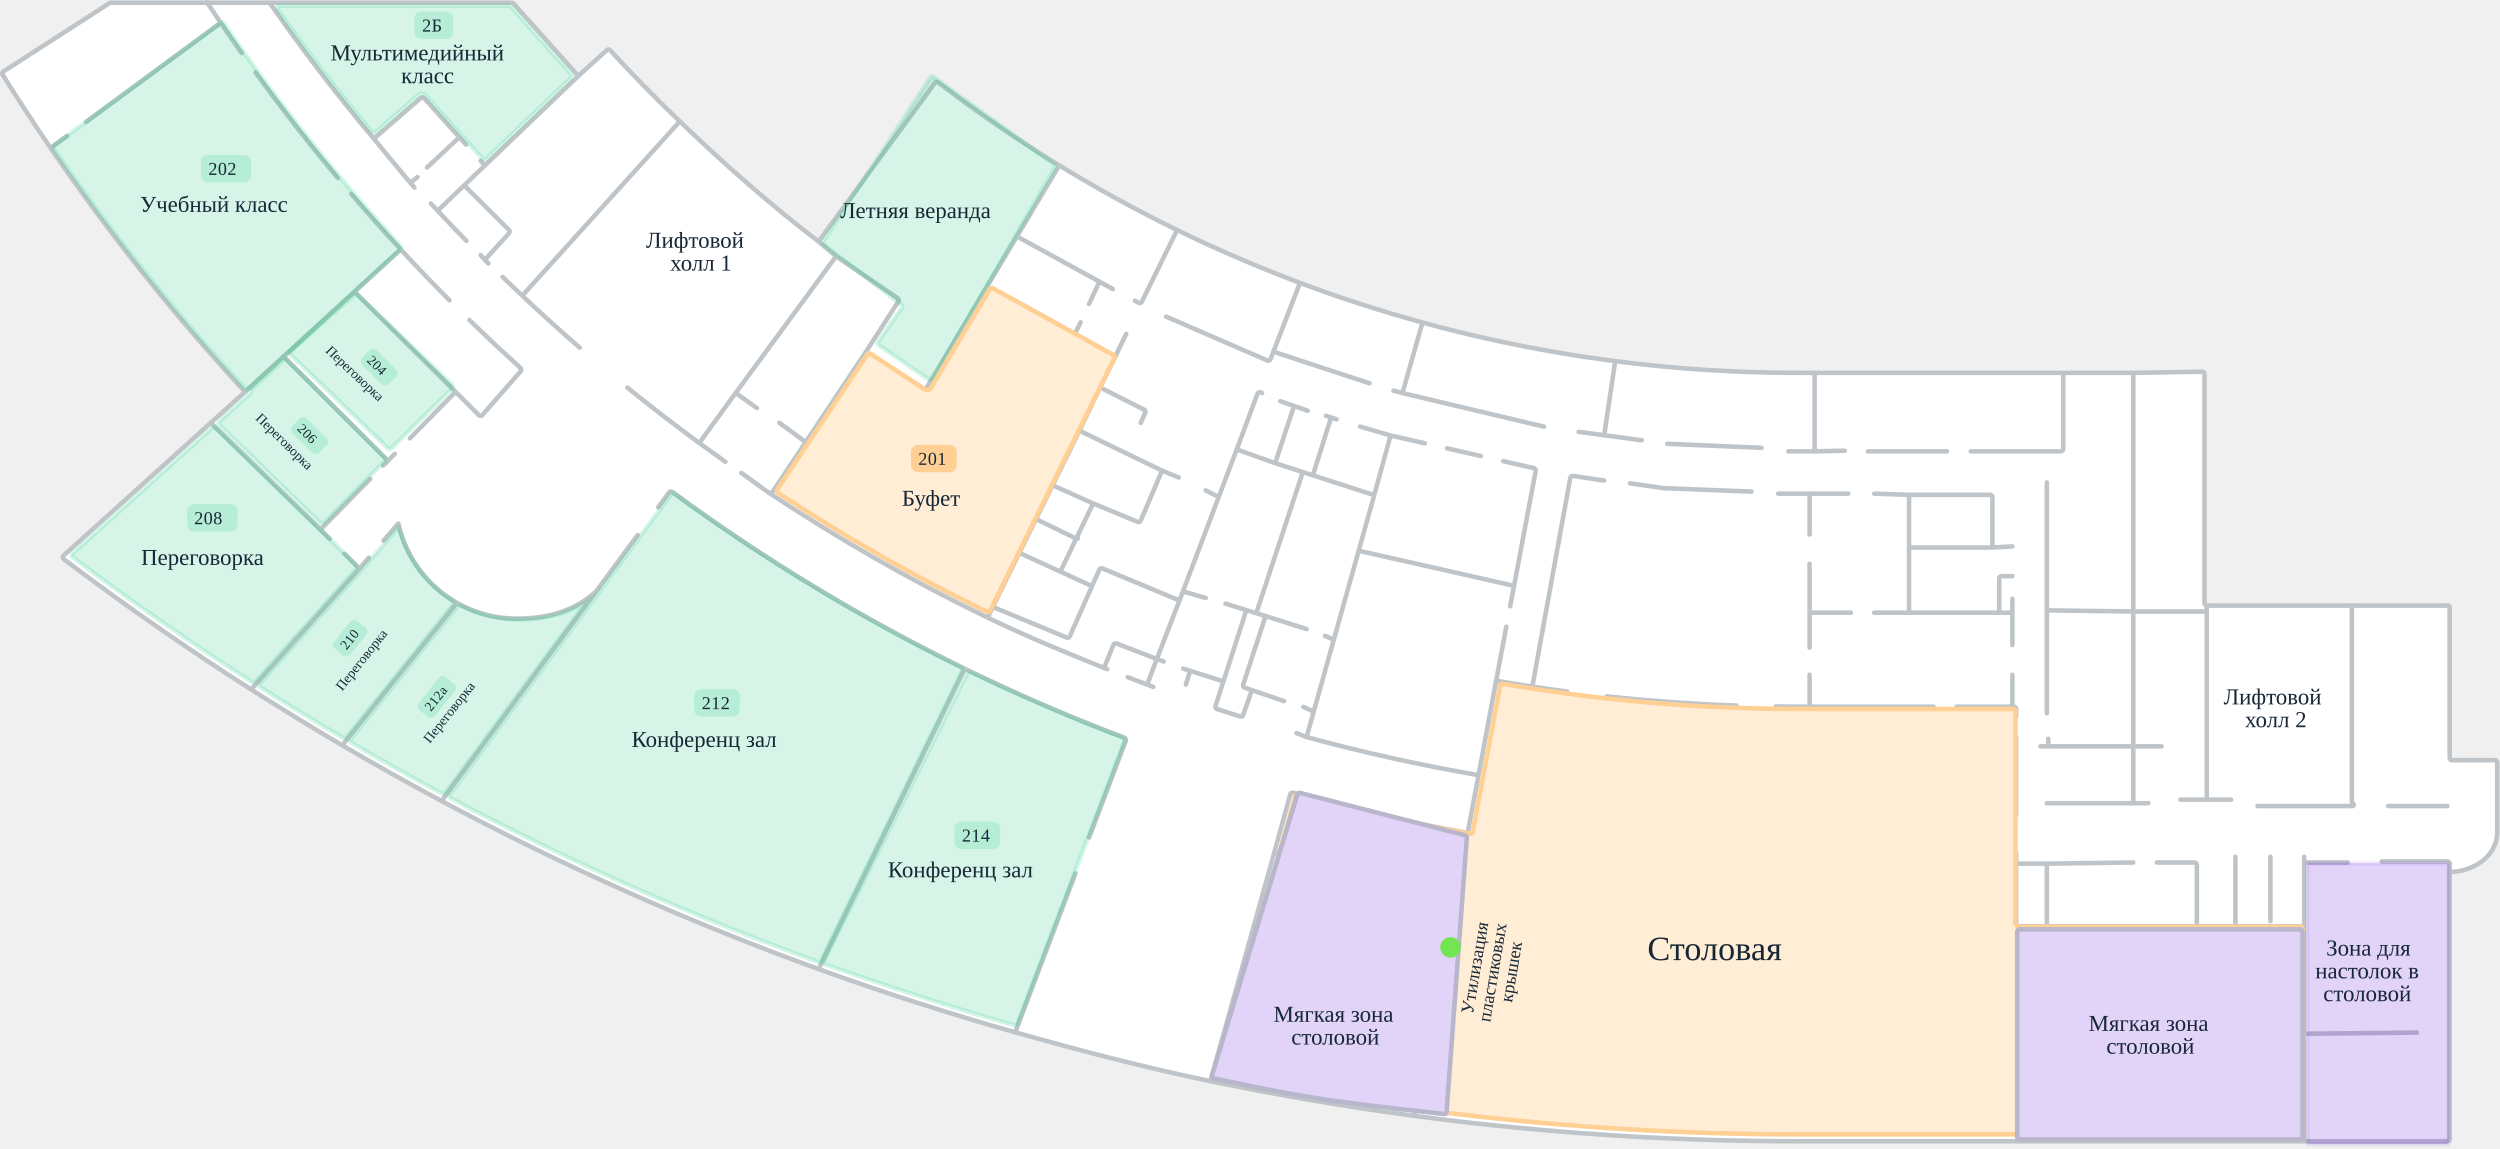
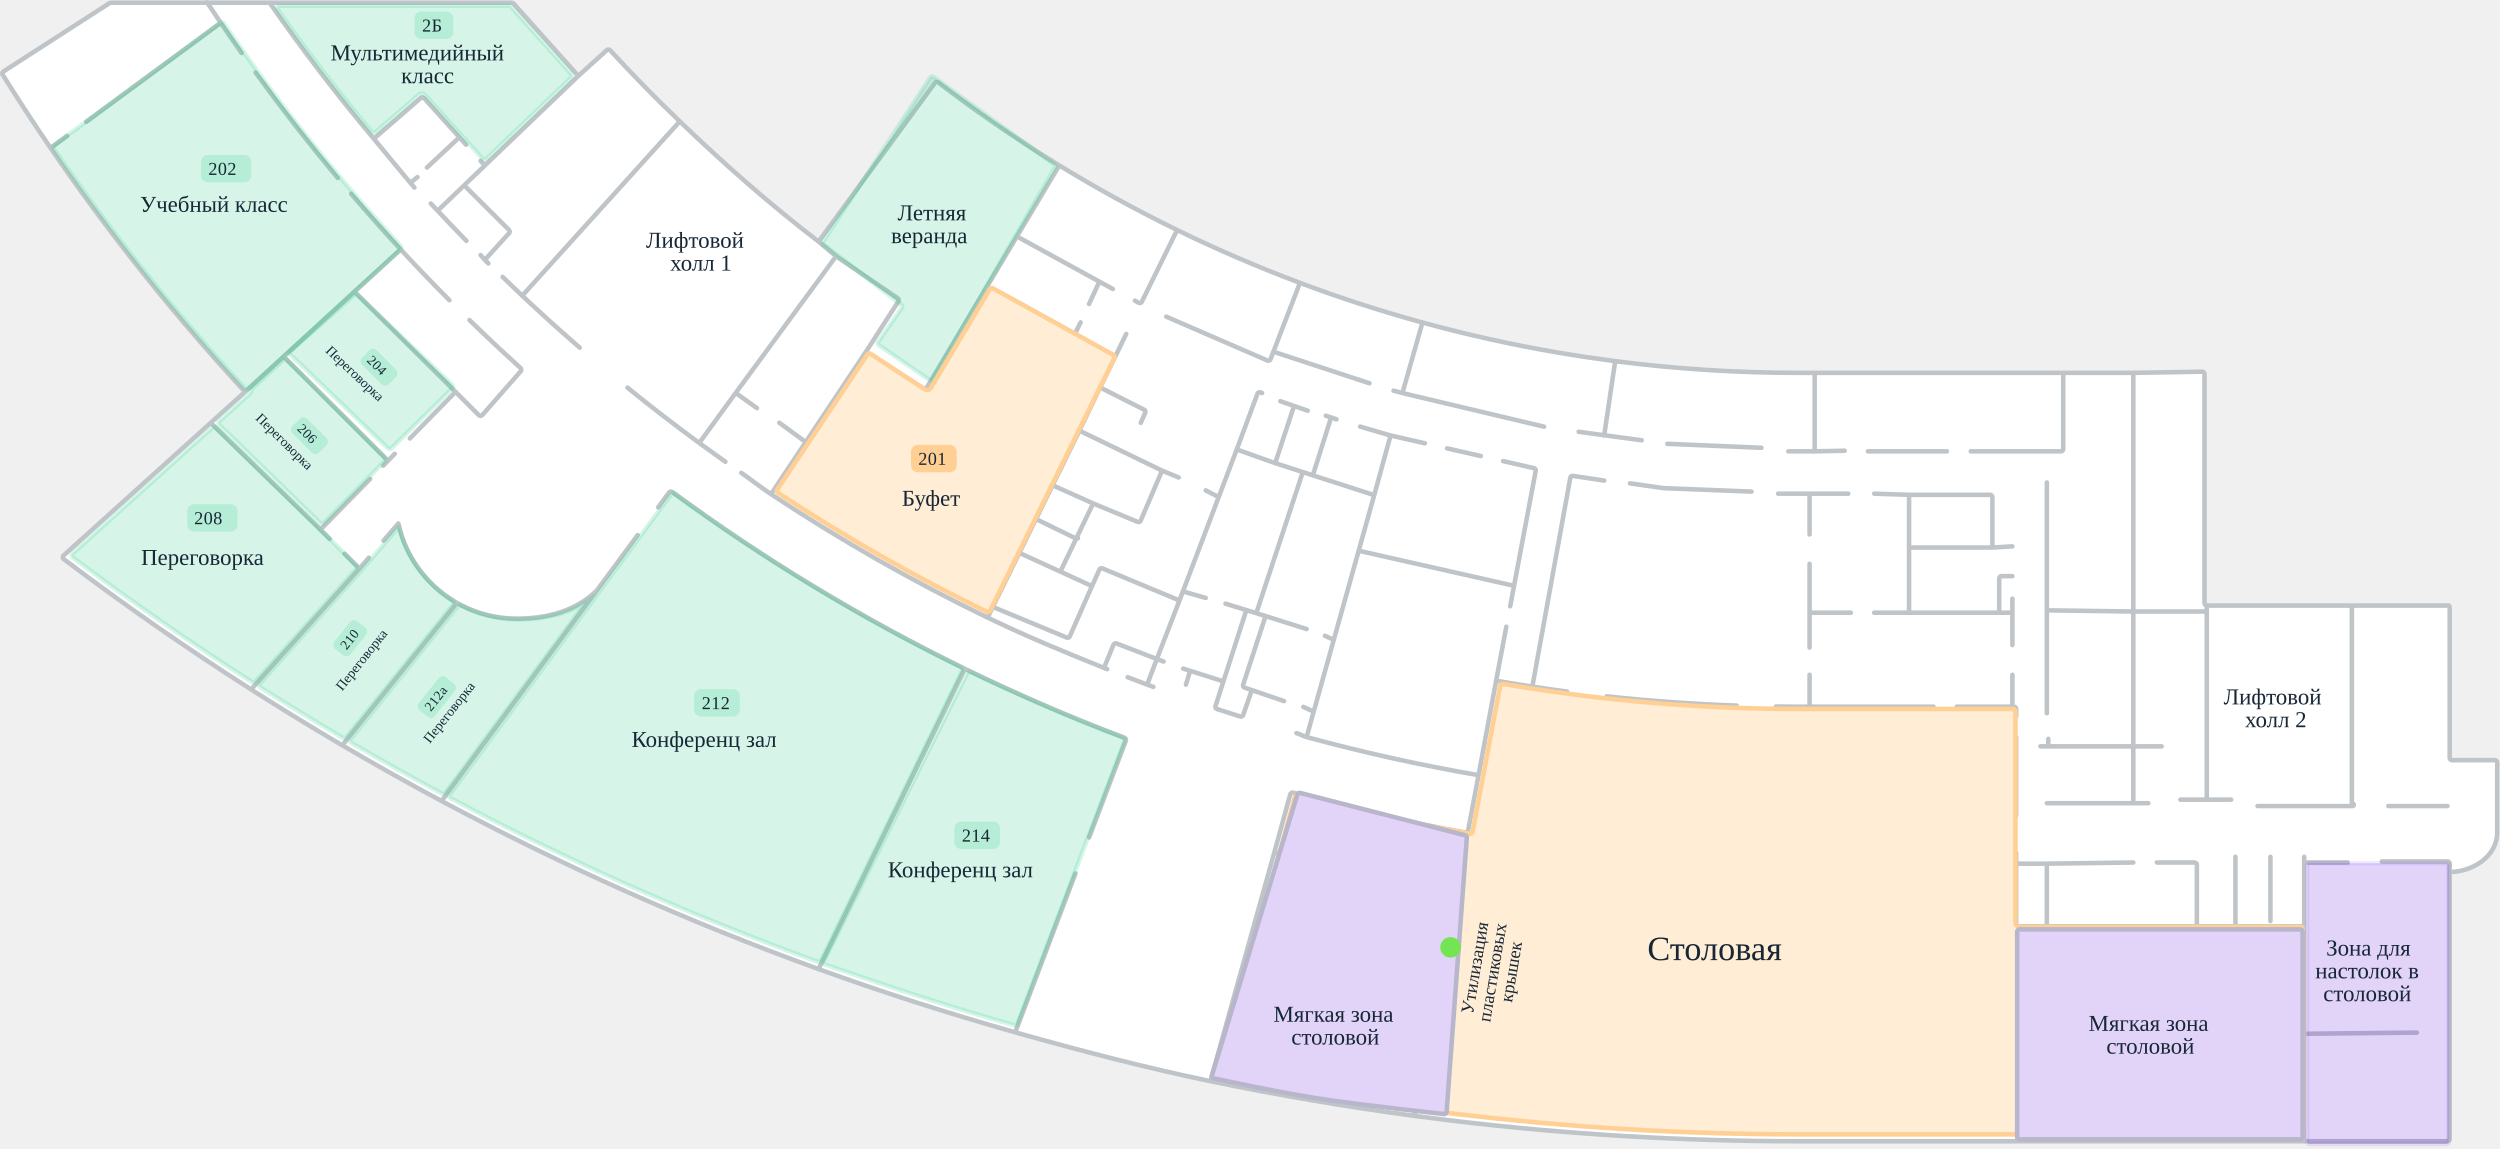
<svg xmlns="http://www.w3.org/2000/svg" width="1095" height="503" viewBox="0 0 1095 503" fill="none">
  <g id="b1f2">
    <g id="map-otl">
      <path d="M558.199 373.235C584.653 380.567 610.461 386.312 637.868 391.129L642.826 364.84C616.912 360.302 591.409 354.074 566.377 347.19C565.843 347.043 565.293 347.357 565.146 347.89L558.199 373.235Z" fill="white" />
      <path d="M261.254 258.831C252.534 267.137 240.761 270.959 226.277 270.959C217.55 270.959 209.315 268.851 202.054 265.116C201.411 264.785 200.777 264.442 200.15 264.087L149.919 326.44C164.238 334.851 178.738 342.988 193.412 350.842L261.254 258.831Z" fill="white" />
      <path d="M836.17 216.731H871.669C872.221 216.731 872.669 217.179 872.669 217.731V239.822H836.17V216.731Z" fill="white" />
      <path d="M965.562 163.803C965.562 163.251 965.115 162.803 964.562 162.803L934.376 163.311V267.838H966.562V265.234L966.11 265.004C965.774 264.834 965.562 264.489 965.562 264.113V263.726V163.803Z" fill="white" />
      <path fill-rule="evenodd" clip-rule="evenodd" d="M872.669 217.731C872.669 217.179 872.221 216.731 871.669 216.731H836.17V239.822H872.669V217.731Z" fill="white" />
      <path d="M883.083 404.711C883.083 405.263 883.531 405.711 884.083 405.711H896.518V378.281H883.083V404.711Z" fill="white" />
      <path fill-rule="evenodd" clip-rule="evenodd" d="M872.669 217.731C872.669 217.179 872.221 216.731 871.669 216.731H836.17V239.822H872.669V217.731Z" fill="white" />
      <path fill-rule="evenodd" clip-rule="evenodd" d="M872.669 217.731C872.669 217.179 872.221 216.731 871.669 216.731H836.17V239.822H872.669V217.731Z" fill="white" />
      <path fill-rule="evenodd" clip-rule="evenodd" d="M872.669 217.731C872.669 217.179 872.221 216.731 871.669 216.731H836.17V239.822H872.669V217.731Z" fill="white" />
      <path fill-rule="evenodd" clip-rule="evenodd" d="M872.669 217.731C872.669 217.179 872.221 216.731 871.669 216.731H836.17V239.822H872.669V217.731Z" fill="white" />
      <path fill-rule="evenodd" clip-rule="evenodd" d="M872.669 217.731C872.669 217.179 872.221 216.731 871.669 216.731H836.17V239.822H872.669V217.731Z" fill="white" />
      <path d="M554.314 269.836L550.257 268.553L545.904 267.214L535.86 298.434L532.367 309.291C532.199 309.814 532.484 310.375 533.007 310.547C536.414 311.663 539.831 312.758 543.257 313.83C543.772 313.991 544.322 313.714 544.499 313.205L548.305 302.268L545.115 301.179C544.597 301.002 544.318 300.442 544.488 299.922L554.314 269.836Z" fill="white" />
      <path d="M487.726 282.374C487.933 281.871 488.504 281.626 489.011 281.822L506.688 288.652L516.608 263.009L482.849 248.953C482.349 248.745 481.774 248.973 481.552 249.467L478.295 256.721L468.554 278.748C468.335 279.245 467.758 279.476 467.257 279.267L434.852 265.823L432.556 270.495C449.241 278.571 466.244 285.586 483.541 292.531L487.726 282.374Z" fill="white" />
      <path d="M434.852 265.823L467.257 279.267C467.758 279.476 468.335 279.245 468.554 278.748L478.295 256.721L464.43 250.371L446.484 242.15L434.852 265.823Z" fill="white" />
      <path d="M446.484 242.15L464.43 250.371L471.382 235.912L453.761 227.342L446.484 242.15Z" fill="white" />
      <path d="M478.793 220.499L461.038 212.534L453.761 227.342L471.382 235.912L478.793 220.499Z" fill="white" />
      <path d="M472.791 188.616L461.038 212.534L478.793 220.499L498.317 228.594C498.823 228.804 499.404 228.567 499.619 228.063L508.984 206.123L472.791 188.616Z" fill="white" />
      <path d="M27.825 243.326C27.359 243.746 27.39 244.487 27.891 244.865C54.457 264.951 81.843 284.008 109.991 301.979C123.136 310.371 136.447 318.527 149.919 326.44L200.15 264.087C200.777 264.442 201.411 264.785 202.054 265.116C209.315 268.851 217.55 270.959 226.277 270.959C240.761 270.959 252.534 267.137 261.254 258.831L193.412 350.842C246.309 379.157 301.46 403.809 358.527 424.459C386.785 434.685 415.512 443.929 444.668 452.151C472.779 460.079 501.288 467.564 530.159 473.554L558.199 373.235L565.146 347.89C565.293 347.357 565.843 347.043 566.377 347.19C591.409 354.074 616.912 360.302 642.826 364.84L647.601 339.524C622.07 335.129 596.946 329.545 572.288 322.83L575.402 311.687L584.192 280.241L595.1 241.214L601.909 216.856L575.026 208.181L570.627 206.761L550.257 268.553L554.314 269.836L544.488 299.922C544.318 300.442 544.597 301.002 545.115 301.179L548.305 302.268L544.499 313.205C544.322 313.714 543.772 313.991 543.257 313.83C539.831 312.758 536.414 311.663 533.007 310.547C532.484 310.375 532.199 309.814 532.367 309.291L535.86 298.434L545.904 267.214L550.257 268.553L570.627 206.761L558.526 202.856L541.701 196.856L533.786 217.722L518.114 259.039L516.608 263.009L506.688 288.652L489.011 281.822C488.504 281.626 487.933 281.871 487.726 282.374L483.541 292.531C466.244 285.586 449.241 278.571 432.556 270.495C399.646 254.567 367.971 236.488 337.715 216.439L352.918 193.634L379.279 154.09L393.498 131.994C393.791 131.538 393.668 130.931 393.22 130.626L366.201 112.237L358.527 105.8C337.289 89.569 316.997 71.655 297.748 53.169C287.26 43.097 277.081 32.704 267.228 22.006C266.856 21.602 266.228 21.573 265.82 21.942L253.308 33.264L224.906 1.53C224.717 1.318 224.446 1.196 224.161 1.196H118.101C132.409 21.767 147.641 41.647 163.739 60.774C167.113 64.783 175.134 74.672 179.748 80.109L181.513 82.158C181.012 81.589 180.416 80.896 179.748 80.109C175.134 74.672 167.113 64.783 163.739 60.774C147.641 41.647 132.409 21.767 118.101 1.196H90.799H48.526C48.334 1.196 48.146 1.252 47.985 1.356L1.458 31.343C0.999 31.639 0.862 32.249 1.152 32.712C7.942 43.575 14.95 54.287 22.17 64.843C47.947 102.529 76.429 138.219 107.336 171.633L92.306 185.185L27.825 243.326Z" fill="white" />
-       <path fill-rule="evenodd" clip-rule="evenodd" d="M637.868 391.129C610.461 386.312 584.653 380.567 558.199 373.235L530.159 473.554C559.562 479.654 589.34 484.731 619.454 488.745C624.499 489.417 629.553 490.06 634.616 490.672C635.154 490.737 635.692 490.802 636.23 490.866L636.673 490.919C686.174 496.825 736.555 499.864 787.646 499.864L1009.24 499.864V452.788V405.711H979.116H962.221H896.518H884.083C883.531 405.711 883.083 405.263 883.083 404.711V378.281H896.518V405.711H962.221H979.116H1009.24V452.788V499.864L1071.96 499.865C1072.51 499.865 1072.96 499.417 1072.96 498.865V381.931C1082.42 381.931 1093.78 375.59 1093.78 364.462V333.958C1093.78 333.405 1093.33 332.958 1092.78 332.958H1073.96C1073.41 332.958 1072.96 332.51 1072.96 331.958V266.234C1072.96 265.682 1072.51 265.234 1071.96 265.234H966.562V267.838H934.376V163.311H903.693H794.815H787.591C760.455 163.311 733.706 161.566 707.456 158.181C699.089 157.102 690.773 155.857 682.511 154.448C662.343 151.01 642.5 146.599 623.036 141.267C604.803 136.271 586.902 130.467 569.378 123.894C551.014 117.007 533.064 109.276 515.579 100.748C478.434 82.633 443.388 60.925 410.929 36.078C410.484 35.738 409.845 35.829 409.513 36.281L358.527 105.8L366.201 112.237L393.22 130.626C393.668 130.931 393.791 131.538 393.498 131.994L379.279 154.09L352.918 193.634L337.715 216.439C367.971 236.488 399.646 254.567 432.556 270.495L434.852 265.823L446.484 242.15L453.761 227.342L461.038 212.534L472.791 188.616L508.984 206.123L499.619 228.063C499.404 228.567 498.823 228.804 498.317 228.594L478.793 220.499L471.382 235.912L464.43 250.371L478.295 256.721L481.552 249.467C481.774 248.973 482.349 248.745 482.849 248.953L516.608 263.009L518.114 259.039L533.786 217.722L541.701 196.856L558.526 202.856L570.627 206.761L575.026 208.181L601.909 216.856L595.1 241.214L584.192 280.241L575.402 311.687L572.288 322.83C596.946 329.545 622.07 335.129 647.601 339.524L642.826 364.84L637.868 391.129ZM872.669 217.731C872.669 217.179 872.221 216.731 871.669 216.731H836.17V239.822H872.669V217.731Z" fill="white" />
+       <path fill-rule="evenodd" clip-rule="evenodd" d="M637.868 391.129C610.461 386.312 584.653 380.567 558.199 373.235L530.159 473.554C559.562 479.654 589.34 484.731 619.454 488.745C624.499 489.417 629.553 490.06 634.616 490.672C635.154 490.737 635.692 490.802 636.23 490.866L636.673 490.919C686.174 496.825 736.555 499.864 787.646 499.864L1009.24 499.864V452.788V405.711H979.116H962.221H896.518H884.083C883.531 405.711 883.083 405.263 883.083 404.711V378.281H896.518V405.711H962.221H979.116H1009.24V452.788V499.864L1071.96 499.865C1072.51 499.865 1072.96 499.417 1072.96 498.865V381.931C1082.41 381.931 1093.78 375.59 1093.78 364.462V333.958C1093.78 333.405 1093.33 332.958 1092.78 332.958H1073.96C1073.41 332.958 1072.96 332.51 1072.96 331.958V266.234C1072.96 265.682 1072.51 265.234 1071.96 265.234H966.562V267.838H934.376V163.311H903.693H794.815H787.591C760.455 163.311 733.706 161.566 707.456 158.181C699.089 157.102 690.773 155.857 682.511 154.448C662.343 151.01 642.5 146.599 623.036 141.267C604.803 136.271 586.902 130.467 569.378 123.894C551.014 117.007 533.064 109.276 515.579 100.748C478.434 82.633 443.388 60.925 410.929 36.078C410.484 35.738 409.845 35.829 409.513 36.281L358.527 105.8L366.201 112.237L393.22 130.626C393.668 130.931 393.791 131.538 393.498 131.994L379.279 154.09L352.918 193.634L337.715 216.439C367.971 236.488 399.646 254.567 432.556 270.495L434.852 265.823L446.484 242.15L453.761 227.342L461.038 212.534L472.791 188.616L508.984 206.123L499.619 228.063C499.404 228.567 498.823 228.804 498.317 228.594L478.793 220.499L471.382 235.912L464.43 250.371L478.295 256.721L481.552 249.467C481.774 248.973 482.349 248.745 482.849 248.953L516.608 263.009L518.114 259.039L533.786 217.722L541.701 196.856L558.526 202.856L570.627 206.761L575.026 208.181L601.909 216.856L595.1 241.214L584.192 280.241L575.402 311.687L572.288 322.83C596.946 329.545 622.07 335.129 647.601 339.524L642.826 364.84L637.868 391.129ZM872.669 217.731C872.669 217.179 872.221 216.731 871.669 216.731H836.17V239.822H872.669V217.731Z" fill="white" />
      <path d="M637.868 391.129C610.461 386.312 584.653 380.567 558.199 373.235M637.868 391.129L642.826 364.84M637.868 391.129C633.166 416.051 629.816 433.308 626.05 453.273M558.199 373.235L565.146 347.89C565.293 347.357 565.843 347.043 566.377 347.19C591.409 354.074 616.912 360.302 642.826 364.84M558.199 373.235L530.159 473.554M191.69 92.302L188.686 89.12M191.69 92.302C195.841 96.747 200.041 101.146 204.289 105.498M191.69 92.302L203.305 81.173M163.739 60.774L184.343 42.89C184.754 42.533 185.376 42.571 185.741 42.976L201.207 60.135M163.739 60.774C147.641 41.647 132.409 21.767 118.101 1.196M163.739 60.774C167.113 64.783 175.134 74.672 179.748 80.109M212.354 72.503L253.308 33.264M212.354 72.503L210.52 70.468M212.354 72.503L203.305 81.173M196.857 131.501C189.593 124.21 182.464 116.786 175.473 109.232M175.473 109.232L155.235 127.766M175.473 109.232C168.103 101.27 160.887 93.163 153.829 84.917M96.682 10.002C94.703 7.08 92.742 4.145 90.799 1.196M96.682 10.002C99.686 14.437 102.731 18.842 105.818 23.216M96.682 10.002L37.783 53.352M155.235 127.766L199.533 171.633M155.235 127.766L124.225 156.166M199.533 171.633L179.516 192.045M199.533 171.633L209.766 181.865C210.174 182.274 210.843 182.252 211.224 181.818L228.082 162.6C228.443 162.189 228.407 161.565 228.002 161.198C224.744 158.248 221.51 155.272 218.3 152.271C214.035 148.285 209.812 144.254 205.631 140.179M27.825 243.326C27.359 243.746 27.39 244.487 27.891 244.865M27.825 243.326L92.306 185.185M27.825 243.326C27.359 243.746 27.39 244.487 27.891 244.865M27.891 244.865C54.457 264.951 81.843 284.008 109.991 301.979M261.254 258.831C252.534 267.137 240.761 270.959 226.277 270.959C217.55 270.959 209.315 268.851 202.054 265.116M261.254 258.831L193.412 350.842M261.254 258.831L279.288 234.373L193.412 350.842M174.467 229.287C177.721 244.201 187.251 256.769 200.15 264.087M174.467 229.287C177.879 244.925 188.192 257.985 202.054 265.116M174.467 229.287L168 236.788M157.425 249.051L109.991 301.979M157.425 249.051L150.923 242.55M157.425 249.051L161.532 244.288M109.991 301.979C123.136 310.371 136.447 318.527 149.919 326.44M200.15 264.087L149.919 326.44M200.15 264.087C200.777 264.442 201.411 264.785 202.054 265.116M149.919 326.44C164.238 334.851 178.738 342.988 193.412 350.842M193.412 350.842C246.309 379.157 301.46 403.809 358.527 424.459M422.56 292.912C377.43 270.902 334.581 244.938 294.465 215.472C294.02 215.145 293.395 215.239 293.067 215.684L288.274 222.184M422.56 292.912L358.527 424.459M422.56 292.912C445.323 304.013 468.667 314.109 492.533 323.141C493.051 323.337 493.312 323.915 493.116 324.432L477.05 366.784M358.527 424.459C386.785 434.685 415.512 443.929 444.668 452.151M444.668 452.151C472.779 460.079 501.288 467.564 530.159 473.554M444.668 452.151L471.056 382.586M530.159 473.554C559.562 479.654 589.34 484.731 619.454 488.745M787.591 163.311C787.391 163.311 787.79 163.311 787.591 163.311ZM787.591 163.311H794.815M787.591 163.311C760.455 163.311 733.706 161.566 707.456 158.181M794.815 163.311V197.679M794.815 163.311H903.693M964.562 162.803C965.115 162.803 965.562 163.251 965.562 163.803M964.562 162.803L934.376 163.311M964.562 162.803C965.115 162.803 965.562 163.251 965.562 163.803M965.562 163.803V263.726M965.562 263.726V264.113C965.562 264.489 965.774 264.834 966.11 265.004L966.562 265.234M965.562 263.726C965.562 264.279 966.01 265.234 966.562 265.234M966.562 265.234H1071.96M966.562 265.234V267.838M1071.96 265.234C1072.51 265.234 1072.96 265.682 1072.96 266.234M1071.96 265.234C1072.42 265.002 1072.96 265.334 1072.96 265.848V266.234M1072.96 266.234V331.958C1072.96 332.51 1073.41 332.958 1073.96 332.958H1092.78C1093.33 332.958 1093.78 333.405 1093.78 333.958V364.462C1093.78 375.59 1082.41 381.931 1072.96 381.931M1072.96 381.931L1072.97 378.29C1072.97 377.736 1072.53 377.287 1071.97 377.287H1043.25M1072.96 381.931V498.865M1072.96 498.865C1072.96 499.417 1072.51 499.865 1071.96 499.865M1072.96 498.865C1072.96 499.166 1072.79 499.443 1072.52 499.58L1071.96 499.865M1071.96 499.865L1009.24 499.864M671.161 300.742C665.859 299.935 660.574 299.073 655.308 298.157M671.161 300.742L687.797 209.249C687.894 208.718 688.395 208.359 688.929 208.439L702.625 210.485M671.161 300.742C676.221 301.513 681.298 302.235 686.391 302.906M655.213 298.141C655.245 298.146 655.277 298.152 655.308 298.157M1009.24 499.864L787.646 499.864M1009.24 499.864V452.788M1009.24 405.711V377.773M1009.24 405.711H979.116M1009.24 405.711V452.788M636.673 490.919C686.174 496.825 736.555 499.864 787.646 499.864M636.673 490.919L636.23 490.866M636.673 490.919C636.525 490.902 636.378 490.884 636.23 490.866M787.646 499.864C787.221 499.864 788.072 499.864 787.646 499.864ZM636.23 490.866C635.692 490.802 635.154 490.737 634.616 490.672C629.553 490.06 624.499 489.417 619.454 488.745M619.454 488.745C620.377 483.852 621.248 478.727 622.081 474.315M642.826 364.84L647.601 339.524M647.601 339.524C622.07 335.129 596.946 329.545 572.288 322.83M647.601 339.524L655.308 298.157M623.036 141.267C642.5 146.599 662.343 151.01 682.511 154.448C690.773 155.857 699.089 157.102 707.456 158.181M623.036 141.267C604.803 136.271 586.902 130.467 569.378 123.894M623.036 141.267L614.261 172.155M572.288 322.83L575.402 311.687M572.288 322.83C570.811 322.428 569.335 321.514 567.862 321.104M569.378 123.894C551.014 117.007 533.064 109.276 515.579 100.748M569.378 123.894L557.752 154.035M502.441 299.847L506.688 288.652M502.441 299.847C503.351 300.186 504.262 300.524 505.173 300.86M502.441 299.847C499.591 298.785 496.748 297.707 493.913 296.614M515.579 100.748C478.434 82.633 443.388 60.925 410.929 36.078C410.484 35.738 409.845 35.829 409.513 36.281L358.527 105.8M515.579 100.748L500.111 132.187C499.858 132.701 499.226 132.898 498.726 132.619L497.098 131.711M488.519 156.102L484.786 154.035M488.519 156.102L493.28 146.275M488.519 156.102L481.84 169.695M432.556 270.495C399.646 254.567 367.971 236.488 337.715 216.439M432.556 270.495C449.241 278.571 466.244 285.586 483.541 292.531M432.556 270.495L434.852 265.823M463.61 73.047L445.411 103.56M379.279 154.09L404.479 170.176C404.955 170.479 405.587 170.329 405.876 169.845L432.553 125.118L445.411 103.56M379.279 154.09L393.498 131.994C393.791 131.538 393.668 130.931 393.22 130.626L366.201 112.237M379.279 154.09L352.918 193.634M306.274 194.019C295.595 186.197 285.114 178.121 274.839 169.799M306.274 194.019C310.068 196.797 313.886 199.543 317.728 202.257M306.274 194.019L322.243 172.091M337.715 216.439C333.348 213.546 329.011 210.104 324.705 207.129M337.715 216.439L352.918 193.634M297.748 53.169L228.732 129.51M297.748 53.169C316.997 71.655 337.289 89.569 358.527 105.8M297.748 53.169C287.26 43.097 277.081 32.704 267.228 22.006C266.856 21.602 266.228 21.573 265.82 21.942L253.308 33.264M228.732 129.51C236.968 137.269 245.366 144.858 253.92 152.271M228.732 129.51C225.845 126.79 222.978 124.05 220.131 121.288M90.799 1.196C90.755 1.131 90.712 1.066 90.669 1M90.799 1.196H48.526C48.334 1.196 48.146 1.252 47.985 1.356L1.458 31.343C0.999 31.639 0.862 32.249 1.152 32.712C7.942 43.575 14.95 54.287 22.17 64.843M90.799 1.196H118.101M358.527 105.8L366.201 112.237M253.308 33.264L224.906 1.53M224.906 1.53C224.717 1.318 224.446 1.196 224.161 1.196M224.906 1.53C224.717 1.318 224.446 1.196 224.161 1.196M224.161 1.196H118.101M22.17 64.843C47.947 102.529 76.429 138.219 107.336 171.633M22.17 64.843L29.346 59.561M107.336 171.633L92.306 185.185M107.336 171.633L124.225 156.166M92.306 185.185L140.353 231.981M366.201 112.237L322.243 172.091M124.225 156.166L169.943 201.807M140.353 231.981L162.106 209.799M140.353 231.981L144.42 236.048M169.943 201.807L172.903 198.788M169.943 201.807L167.852 203.939M655.308 298.157L659.771 274.5M595.1 241.214L663.15 256.586M595.1 241.214L601.909 216.856M595.1 241.214L584.192 280.241M663.15 256.586L672.652 206.21C672.752 205.681 672.416 205.169 671.892 205.049L658.383 201.971M663.15 256.586L661.46 265.543M609.068 190.733L624.079 194.153M609.068 190.733L601.909 216.856M609.068 190.733L595.707 186.84M614.261 172.155L614.845 172.294L676.298 186.878M614.261 172.155L610.377 171.104M702.625 190.733L707.456 158.181M691.457 189.123L719.072 192.842M730.295 194.39L771.51 196.131M794.815 197.679H783.313M794.815 197.679L807.974 197.425M818.165 197.679H852.734M863.201 197.679H902.693C903.245 197.679 903.693 197.231 903.693 196.679V163.311M903.693 163.311H934.376M966.562 350.241H955.025H968.166M966.562 350.241H968.166M966.562 350.241V267.838M977.239 350.241H968.166M940.946 351.805H934.376M896.518 351.805H934.376M934.376 351.805V326.904M934.376 163.311V267.838M896.518 211.326V267.33M896.518 312.383V267.33M896.518 267.33L934.376 267.838M934.376 267.838H966.562M934.376 267.838V326.904M1030.11 265.726V351.359C1030.11 351.622 1030.29 351.852 1030.54 351.92C1031.2 352.096 1031.07 353.062 1030.39 353.062H1030.11H988.815M1009.24 375.27V377.773M1009.24 377.773H1028.24M994.447 403.429V375.27M979.116 405.711V375.27M979.116 405.711H962.221M962.221 405.711V378.773C962.221 378.221 961.773 377.773 961.221 377.773H944.7M962.221 405.711H896.518M896.518 378.281V405.711M896.518 378.281H883.083M896.518 378.281L934.376 377.773M896.518 405.711H884.083C883.531 405.711 883.083 405.263 883.083 404.711V378.281M883.083 378.281V373.549M1009.24 452.788L1058.59 452.28M1046.07 353.062H1071.96M792.595 309.524H787.589C784.324 309.524 781.065 309.504 777.81 309.463M792.595 309.524V295.552M792.595 309.524H846.88M792.595 283.634V268.364M792.595 246.949V268.364M792.595 268.364H810.659M792.595 234.1V216.223M792.595 216.223H809.541M792.595 216.223H778.815M820.9 216.223L836.17 216.731M836.17 216.731H871.669C872.221 216.731 872.669 217.179 872.669 217.731V239.822M836.17 216.731V239.822M875.649 268.364H820.9H835.17C835.723 268.364 836.17 267.916 836.17 267.364V239.822M875.649 268.364V253.349C875.649 252.797 876.096 252.349 876.649 252.349H881.421M875.649 268.364H881.421M881.421 268.364V282.517V262.219V268.364ZM881.421 295.552V309.524M881.421 309.524H882.083C882.635 309.524 883.083 309.972 883.083 310.524V313.748M881.421 309.524H857.047M836.17 239.822H872.669M881.421 239.314L872.669 239.822M713.922 211.695L728.743 213.812L767.157 215.324M633.815 196.372L648.589 199.739M111.954 31.795C123.42 47.616 135.428 63.018 147.951 77.974M204.107 63.353L201.207 60.135M201.207 60.135L187.02 73.384M179.748 80.109C180.416 80.896 181.012 81.589 181.513 82.158L179.748 80.109ZM179.748 80.109L182.844 77.559M203.305 81.173L222.963 100.735C223.342 101.112 223.357 101.721 222.997 102.116L212.354 113.816M212.354 113.816L210.52 111.73M212.354 113.816L213.925 115.387M476.483 149.438L470.769 146.275M487.432 126.593L481.529 123.358M445.411 103.56L481.529 123.358M481.529 123.358L477.007 133.132M473.311 141.188L470.769 146.275M470.769 146.275L442.615 130.689M510.819 138.692L555.161 157.914C555.685 158.141 556.292 157.885 556.494 157.351L557.752 154.035M481.84 169.695L501.165 179.462C501.641 179.702 501.844 180.273 501.628 180.76L499.646 185.217M481.84 169.695L472.791 188.616M472.791 188.616L461.038 212.534M472.791 188.616L508.984 206.123M516.255 209.132L508.984 206.123M528.103 214.785L533.786 217.722M533.786 217.722L541.701 196.856M533.786 217.722L518.114 259.039M552.779 172.155L552.095 171.872C551.572 171.655 550.973 171.916 550.775 172.447L541.701 196.856M557.752 154.035L599.824 167.873M560.787 175.724L566.784 177.807M572.781 179.891L566.784 177.807M566.784 177.807L558.526 202.856M558.526 202.856L541.701 196.856M558.526 202.856L570.627 206.761M601.909 216.856L575.026 208.181M575.026 208.181L583.026 182.848M575.026 208.181L570.627 206.761M583.026 182.848L580.713 182.084M583.026 182.848L585.403 183.669M352.918 193.634L341.351 185.177M331.544 178.757L322.243 172.091M570.627 206.761L550.257 268.553M550.257 268.553L554.314 269.836M550.257 268.553L545.904 267.214M536.771 264.404L545.904 267.214M572.288 275.519L554.314 269.836M580.341 278.482L584.192 280.241M584.192 280.241L575.402 311.687M575.402 311.687L570.856 309.603M562.409 307.084L548.305 302.268M554.314 269.836L544.488 299.922C544.318 300.442 544.597 301.002 545.115 301.179L548.305 302.268M545.904 267.214L535.86 298.434M548.305 302.268L544.499 313.205C544.322 313.714 543.772 313.991 543.257 313.83C539.831 312.758 536.414 311.663 533.007 310.547C532.484 310.375 532.199 309.814 532.367 309.291L535.86 298.434M535.86 298.434L521.282 293.818M518.247 292.857L521.282 293.818M521.282 293.818L519.433 299.847M518.114 259.039L528.103 261.885M518.114 259.039L516.608 263.009M506.688 288.652L509.652 289.745M506.688 288.652L489.011 281.822C488.504 281.626 487.933 281.871 487.726 282.374L483.541 292.531M506.688 288.652L516.608 263.009M484.944 293.094C484.476 292.907 484.009 292.719 483.541 292.531M434.852 265.823L467.257 279.267C467.758 279.476 468.335 279.245 468.554 278.748L478.295 256.721M434.852 265.823L446.484 242.15M478.295 256.721L464.43 250.371M478.295 256.721L481.552 249.467C481.774 248.973 482.349 248.745 482.849 248.953L516.608 263.009M446.484 242.15L464.43 250.371M446.484 242.15L453.761 227.342M464.43 250.371L471.382 235.912M478.793 220.499L461.038 212.534M478.793 220.499L498.317 228.594C498.823 228.804 499.404 228.567 499.619 228.063L508.984 206.123M478.793 220.499L471.382 235.912M461.038 212.534L453.761 227.342M453.761 227.342L471.382 235.912M472.147 235.776L471.382 235.912M703.75 304.994C722.527 307.035 741.507 308.399 760.666 309.06M934.376 326.904H946.789M934.376 326.904H897.153M893.715 326.904H897.153M897.153 326.904V323.615M883.083 323.017V357.104" stroke="#BFC4C8" stroke-width="2" stroke-linecap="round" stroke-linejoin="round" />
    </g>
-     <g id="location">
-       <g id="b1f2-stolovaya">
-         <path id="area" d="M672.131 301.761C667.484 301.053 662.85 300.303 658.23 299.512C657.692 299.42 657.179 299.776 657.078 300.313L644.994 364.385C644.892 364.923 644.411 365.286 643.871 365.189C636.748 363.904 590.917 355.51 568.455 348.228C567.91 348.051 567.345 348.369 567.192 348.921L533.821 470.059C533.67 470.609 533.988 471.169 534.544 471.294C563.362 477.745 621.859 486.027 621.859 486.027L636.053 487.699L637.661 487.893L638.103 487.945C687.422 493.826 737.619 496.852 788.524 496.852H1007.66C1008.21 496.852 1008.66 496.404 1008.66 495.852V406.948C1008.66 406.396 1008.21 405.948 1007.66 405.948H884.758C883.656 405.948 882.762 405.055 882.762 403.954V311.531C882.762 310.978 882.314 310.531 881.762 310.531H788.465C748.916 310.531 710.067 307.535 672.131 301.761Z" fill="#FFEDD6" stroke="#FFCF94" stroke-width="2" stroke-linejoin="round" />
-         <text id="title" fill="#172736" xml:space="preserve" style="white-space: pre" font-family="CoFo Weather 20240219 VF" font-size="15" font-weight="500" letter-spacing="0em">
-           <tspan x="721.561" y="420.543">Столовая</tspan>
-         </text>
-       </g>
-       <path id="area_2" d="M408.567 166.129C408.275 166.635 407.615 166.784 407.134 166.454L384.855 151.137C384.398 150.823 384.284 150.196 384.601 149.741L394.982 134.847C395.287 134.41 395.195 133.811 394.774 133.485L360.755 107.132C360.343 106.813 360.245 106.231 360.53 105.795L407.452 33.946C407.764 33.468 408.413 33.348 408.876 33.683L461.796 72.038C462.211 72.339 462.332 72.904 462.076 73.347L408.567 166.129Z" fill="#33D18F" fill-opacity="0.2" stroke="#33D18F" stroke-opacity="0.2" stroke-width="2" stroke-miterlimit="16" stroke-linejoin="round" />
-       <g id="b1f2-nastolka">
-         <path id="area_3" d="M1072.53 500.067C1072.53 500.619 1072.08 501.067 1071.53 501.067H1011.53C1010.97 501.067 1010.53 500.619 1010.53 500.067V379.067C1010.53 378.515 1010.97 378.067 1011.53 378.067H1071.53C1072.08 378.067 1072.53 378.515 1072.53 379.067V500.067Z" fill="#7027E2" fill-opacity="0.2" stroke="#7027E2" stroke-opacity="0.094" stroke-width="2" stroke-miterlimit="16" stroke-linejoin="round" />
-         <text id="title_2" fill="#172736" xml:space="preserve" style="white-space: pre" font-family="CoFo Weather 20240219 VF" font-size="10" font-weight="500" letter-spacing="0em">
-           <tspan x="1018.87" y="418.517">Зона для </tspan>
-           <tspan x="1014.09" y="428.517">настолок в </tspan>
-           <tspan x="1017.59" y="438.517">столовой </tspan>
-         </text>
-       </g>
-       <g id="b1f2-soft">
-         <path id="area_4" d="M1008.53 498.067C1008.53 498.619 1008.08 499.067 1007.53 499.067H884.526C883.974 499.067 883.526 498.619 883.526 498.067V408.067C883.526 407.515 883.974 407.067 884.526 407.067H1007.53C1008.08 407.067 1008.53 407.515 1008.53 408.067V498.067Z" fill="#E2D4F9" stroke="#B8B6CA" stroke-width="2" stroke-miterlimit="16" stroke-linejoin="round" />
-         <text id="title_3" fill="#172736" xml:space="preserve" style="white-space: pre" font-family="CoFo Weather 20240219 VF" font-size="10" font-weight="500" letter-spacing="0em">
-           <tspan x="914.805" y="451.517">Мягкая зона 
- </tspan>
-           <tspan x="922.593" y="461.517">столовой</tspan>
-         </text>
-       </g>
-       <g id="b1f2-soft_2">
-         <path id="area_5" d="M633.602 487.036C633.56 487.6 633.079 488.019 632.517 487.958C627.07 487.366 600.787 484.483 583.526 482.067C564.407 479.391 537.175 473.521 531.561 472.294C530.992 472.17 530.671 471.591 530.84 471.034L568.247 347.983C568.403 347.471 568.935 347.172 569.453 347.305L641.716 365.859C642.185 365.979 642.5 366.418 642.464 366.901L633.602 487.036Z" fill="#E2D4F9" stroke="#B8B6CA" stroke-width="2" stroke-miterlimit="16" stroke-linejoin="round" />
-         <text id="title_4" fill="#172736" xml:space="preserve" style="white-space: pre" font-family="CoFo Weather 20240219 VF" font-size="10" font-weight="500" letter-spacing="0em">
-           <tspan x="557.805" y="447.517">Мягкая зона 
- </tspan>
-           <tspan x="565.593" y="457.517">столовой</tspan>
-         </text>
-       </g>
-       <text id="title_5" fill="#172736" xml:space="preserve" style="white-space: pre" font-family="CoFo Weather 20240219 VF" font-size="10" font-weight="500" letter-spacing="0em">
-         <tspan x="367.995" y="95.517">Летняя веранда</tspan>
-       </text>
-       <text id="title_6" fill="#172736" xml:space="preserve" style="white-space: pre" font-family="CoFo Weather 20240219 VF" font-size="10" font-weight="500" letter-spacing="0em">
-         <tspan x="282.948" y="108.517">Лифтовой
- </tspan>
-         <tspan x="293.539" y="118.517">холл 1</tspan>
-       </text>
-       <text id="title_7" fill="#172736" xml:space="preserve" style="white-space: pre" font-family="CoFo Weather 20240219 VF" font-size="10" font-weight="500" letter-spacing="0em">
-         <tspan x="973.948" y="308.517">Лифтовой
- </tspan>
-         <tspan x="983.318" y="318.517">холл 2</tspan>
-       </text>
-     </g>
+     <g id="b1f2-stolovaya">
+       <path id="area" d="M672.131 301.761C667.484 301.053 662.85 300.303 658.23 299.512C657.692 299.42 657.179 299.776 657.078 300.313L644.994 364.385C644.892 364.923 644.411 365.286 643.871 365.189C636.748 363.904 590.917 355.51 568.455 348.228C567.91 348.051 567.345 348.369 567.192 348.921L533.821 470.059C533.67 470.609 533.988 471.169 534.544 471.294C563.362 477.745 621.859 486.027 621.859 486.027L636.053 487.699L637.661 487.893L638.103 487.945C687.422 493.826 737.619 496.852 788.524 496.852H1007.66C1008.21 496.852 1008.66 496.404 1008.66 495.852V406.948C1008.66 406.396 1008.21 405.948 1007.66 405.948H884.758C883.656 405.948 882.762 405.055 882.762 403.954V311.531C882.762 310.978 882.314 310.531 881.762 310.531H788.465C748.916 310.531 710.067 307.535 672.131 301.761Z" fill="#FFEDD6" stroke="#FFCF94" stroke-width="2" stroke-linejoin="round" />
+       <text id="title" fill="#172736" xml:space="preserve" style="white-space: pre" font-family="CoFo Weather 20240219 VF" font-size="15" font-weight="500" letter-spacing="0em">
+         <tspan x="721.561" y="420.543">Столовая</tspan>
+       </text>
+     </g>
+     <path id="area_2" d="M408.567 166.129C408.275 166.635 407.615 166.784 407.134 166.454L384.855 151.137C384.398 150.823 384.284 150.196 384.601 149.741L394.982 134.847C395.287 134.41 395.195 133.811 394.774 133.485L360.755 107.132C360.343 106.813 360.245 106.231 360.53 105.795L407.452 33.946C407.764 33.468 408.413 33.348 408.876 33.683L461.796 72.038C462.211 72.339 462.332 72.904 462.076 73.347L408.567 166.129Z" fill="#33D18F" fill-opacity="0.2" stroke="#33D18F" stroke-opacity="0.2" stroke-width="2" stroke-miterlimit="16" stroke-linejoin="round" />
+     <g id="b1f2-nastolka">
+       <path id="area_3" d="M1072.53 500.067C1072.53 500.619 1072.08 501.067 1071.53 501.067H1011.53C1010.97 501.067 1010.53 500.619 1010.53 500.067V379.067C1010.53 378.515 1010.97 378.067 1011.53 378.067H1071.53C1072.08 378.067 1072.53 378.515 1072.53 379.067V500.067Z" fill="#7027E2" fill-opacity="0.2" stroke="#7027E2" stroke-opacity="0.094" stroke-width="2" stroke-miterlimit="16" stroke-linejoin="round" />
+       <text id="title_2" fill="#172736" xml:space="preserve" style="white-space: pre" font-family="CoFo Weather 20240219 VF" font-size="10" font-weight="500" letter-spacing="0em">
+         <tspan x="1018.87" y="418.517">Зона для </tspan>
+         <tspan x="1014.09" y="428.517">настолок в </tspan>
+         <tspan x="1017.59" y="438.517">столовой </tspan>
+       </text>
+     </g>
+     <g id="b1f2-soft">
+       <path id="area_4" d="M1008.53 498.067C1008.53 498.619 1008.08 499.067 1007.53 499.067H884.526C883.974 499.067 883.526 498.619 883.526 498.067V408.067C883.526 407.515 883.974 407.067 884.526 407.067H1007.53C1008.08 407.067 1008.53 407.515 1008.53 408.067V498.067Z" fill="#E2D4F9" stroke="#B8B6CA" stroke-width="2" stroke-miterlimit="16" stroke-linejoin="round" />
+       <text id="title_3" fill="#172736" xml:space="preserve" style="white-space: pre" font-family="CoFo Weather 20240219 VF" font-size="10" font-weight="500" letter-spacing="0em">
+         <tspan x="914.805" y="451.517">Мягкая зона 
+ </tspan>
+         <tspan x="922.593" y="461.517">столовой</tspan>
+       </text>
+     </g>
+     <g id="b1f2-soft_2">
+       <path id="area_5" d="M633.602 487.036C633.56 487.6 633.079 488.019 632.517 487.958C627.07 487.366 600.787 484.483 583.526 482.067C564.407 479.391 537.175 473.521 531.561 472.294C530.992 472.17 530.671 471.591 530.84 471.034L568.247 347.983C568.403 347.471 568.935 347.172 569.453 347.305L641.716 365.859C642.185 365.979 642.5 366.418 642.464 366.901L633.602 487.036Z" fill="#E2D4F9" stroke="#B8B6CA" stroke-width="2" stroke-miterlimit="16" stroke-linejoin="round" />
+       <text id="title_4" fill="#172736" xml:space="preserve" style="white-space: pre" font-family="CoFo Weather 20240219 VF" font-size="10" font-weight="500" letter-spacing="0em">
+         <tspan x="557.805" y="447.517">Мягкая зона 
+ </tspan>
+         <tspan x="565.593" y="457.517">столовой</tspan>
+       </text>
+     </g>
+     <text id="title_5" fill="#172736" xml:space="preserve" style="white-space: pre" font-family="CoFo Weather 20240219 VF" font-size="10" font-weight="500" letter-spacing="0em">
+       <tspan x="393.14" y="96.517">Летняя </tspan>
+       <tspan x="390.298" y="106.517">веранда</tspan>
+     </text>
+     <text id="title_6" fill="#172736" xml:space="preserve" style="white-space: pre" font-family="CoFo Weather 20240219 VF" font-size="10" font-weight="500" letter-spacing="0em">
+       <tspan x="282.948" y="108.517">Лифтовой
+ </tspan>
+       <tspan x="293.539" y="118.517">холл 1</tspan>
+     </text>
+     <text id="title_7" fill="#172736" xml:space="preserve" style="white-space: pre" font-family="CoFo Weather 20240219 VF" font-size="10" font-weight="500" letter-spacing="0em">
+       <tspan x="973.948" y="308.517">Лифтовой
+ </tspan>
+       <tspan x="983.318" y="318.517">холл 2</tspan>
+     </text>
    <g id="b1f2-201">
      <path id="area_6" d="M487.692 155.492C488.159 155.75 488.341 156.33 488.105 156.809L433.644 267.555C433.401 268.048 432.805 268.253 432.31 268.012C400.561 252.561 369.965 235.113 340.686 215.829C340.223 215.524 340.097 214.901 340.405 214.44L379.911 155.224C380.216 154.767 380.833 154.641 381.292 154.943L404.923 170.475C405.878 171.103 407.165 170.808 407.751 169.827L433.531 126.635C433.807 126.172 434.401 126.011 434.873 126.272L487.692 155.492Z" fill="#FFEDD6" stroke="#FFCF94" stroke-width="2" stroke-linejoin="round" />
      <text id="title_8" fill="#172736" xml:space="preserve" style="white-space: pre" font-family="CoFo Weather 20240219 VF" font-size="10" font-weight="500" letter-spacing="0em">
        <tspan x="395.035" y="221.544">Буфет</tspan>
      </text>
      <g id="n">
        <rect x="399.026" y="194.848" width="20" height="12" rx="3" fill="#FFCF94" />
        <text id="201" fill="#172736" xml:space="preserve" style="white-space: pre" font-family="CoFo Weather 20240219 VF" font-size="8" font-weight="500" letter-spacing="0.02em">
          <tspan x="402.19" y="203.608">201</tspan>
        </text>
      </g>
    </g>
    <g id="b1f2-212">
      <path id="area_7" d="M294.025 216.418C294.353 215.974 294.977 215.879 295.422 216.205C334.822 245.074 376.846 270.57 421.072 292.271C421.567 292.514 421.773 293.112 421.532 293.607L359.6 420.838C359.376 421.298 358.84 421.515 358.36 421.34C302.729 401.124 248.927 377.096 197.268 349.575C196.73 349.288 196.573 348.59 196.934 348.1L294.025 216.418Z" fill="#33D18F" fill-opacity="0.2" stroke="#33D18F" stroke-opacity="0.2" stroke-width="2" stroke-linejoin="round" />
      <text id="title_9" fill="#172736" xml:space="preserve" style="white-space: pre" font-family="CoFo Weather 20240219 VF" font-size="10" font-weight="500" letter-spacing="0em">
        <tspan x="276.619" y="327.158">Конференц зал</tspan>
      </text>
      <g id="n_2">
        <rect x="304.026" y="301.848" width="20" height="12" rx="3" fill="#33D18F" fill-opacity="0.2" />
        <text id="212" fill="#172736" xml:space="preserve" style="white-space: pre" font-family="CoFo Weather 20240219 VF" font-size="8" font-weight="500" letter-spacing="0.02em">
          <tspan x="307.35" y="310.608">212</tspan>
        </text>
      </g>
    </g>
    <g id="b1f2-212a">
      <path id="area_8" d="M194.978 347.381C194.683 347.781 194.139 347.904 193.701 347.669C180.254 340.449 166.953 332.992 153.805 325.303C153.277 324.995 153.148 324.289 153.531 323.813L200.619 265.361C200.922 264.984 201.452 264.88 201.88 265.105C209.39 269.061 217.945 271.3 227.02 271.3C238.665 271.3 248.661 268.855 256.768 263.576L194.978 347.381Z" fill="#33D18F" fill-opacity="0.2" stroke="#33D18F" stroke-opacity="0.2" stroke-width="2" stroke-miterlimit="16" />
      <text id="title_10" transform="translate(184.253 322.701) rotate(-51.4632)" fill="#172736" xml:space="preserve" style="white-space: pre" font-family="CoFo Weather 20240219 VF" font-size="6" font-weight="500" letter-spacing="0em">
        <tspan x="0" y="5.07">Переговорка</tspan>
      </text>
      <g id="n_3">
        <rect x="182.026" y="309.727" width="18.5" height="9" rx="2.25" transform="rotate(-51.4649 182.026 309.727)" fill="#33D18F" fill-opacity="0.2" />
        <text id="212Ð°" transform="translate(184.601 308.901) rotate(-51.4649)" fill="#172736" xml:space="preserve" style="white-space: pre" font-family="CoFo Weather 20240219 VF" font-size="6" font-weight="500" letter-spacing="0.02em">
          <tspan x="0.249" y="5.07">212а</tspan>
        </text>
      </g>
    </g>
    <g id="b1f2-210">
      <path id="area_9" d="M174.675 230.798C174.684 230.8 174.691 230.803 174.695 230.806C174.698 230.808 174.7 230.811 174.702 230.813C174.702 230.813 174.705 230.818 174.707 230.826C178.209 244.381 186.839 255.87 198.402 263.105C198.918 263.427 199.044 264.128 198.663 264.601L151.602 323.02C151.291 323.406 150.744 323.506 150.316 323.255C138.055 316.032 125.928 308.607 113.937 300.985C113.416 300.654 113.318 299.935 113.73 299.475L135.928 274.706L158.914 249.059C158.918 249.055 158.922 249.05 158.927 249.045L174.652 230.807C174.658 230.8 174.666 230.796 174.675 230.798Z" fill="#33D18F" fill-opacity="0.2" stroke="#33D18F" stroke-opacity="0.2" stroke-width="2" stroke-miterlimit="16" stroke-linejoin="round" />
      <text id="title_11" transform="translate(145.881 299.701) rotate(-51.4632)" fill="#172736" xml:space="preserve" style="white-space: pre" font-family="CoFo Weather 20240219 VF" font-size="6" font-weight="500" letter-spacing="0em">
        <tspan x="0" y="5.07">Переговорка</tspan>
      </text>
      <g id="n_4">
        <rect x="145.026" y="282.818" width="15.5" height="9" rx="2.25" transform="rotate(-51.4649 145.026 282.818)" fill="#33D18F" fill-opacity="0.2" />
        <text id="210" transform="translate(147.601 281.992) rotate(-51.4649)" fill="#172736" xml:space="preserve" style="white-space: pre" font-family="CoFo Weather 20240219 VF" font-size="6" font-weight="500" letter-spacing="0.02em">
          <tspan x="0.338" y="5.07">210</tspan>
        </text>
      </g>
    </g>
    <g id="b1f2-206">
      <path id="area_10" d="M168.577 200.455C168.965 200.843 168.968 201.471 168.584 201.863L141.778 229.198C141.392 229.591 140.761 229.598 140.366 229.214L95.994 185.997C95.581 185.594 95.593 184.925 96.022 184.538L109.419 172.459C109.816 172.101 110.053 171.598 110.078 171.064C110.092 170.74 110.177 170.409 110.416 170.19L124.233 157.535C124.627 157.174 125.236 157.187 125.615 157.565L168.577 200.455Z" fill="#33D18F" fill-opacity="0.2" stroke="#33D18F" stroke-opacity="0.2" stroke-width="2" stroke-miterlimit="16" stroke-linejoin="round" />
      <text id="title_12" transform="translate(115.235 179.848) rotate(44.5523)" fill="#172736" xml:space="preserve" style="white-space: pre" font-family="CoFo Weather 20240219 VF" font-size="6" font-weight="500" letter-spacing="0em">
        <tspan x="0" y="5.07">Переговорка</tspan>
      </text>
      <g id="n_5">
        <rect x="132.893" y="181.806" width="16.5" height="9" rx="2.25" transform="rotate(45 132.893 181.806)" fill="#33D18F" fill-opacity="0.2" />
        <text id="206" transform="translate(133.423 184.458) rotate(45)" fill="#172736" xml:space="preserve" style="white-space: pre" font-family="CoFo Weather 20240219 VF" font-size="6" font-weight="500" letter-spacing="0.02em">
          <tspan x="0.053" y="5.07">206</tspan>
        </text>
      </g>
    </g>
    <g id="b1f2-204">
      <path id="area_11" d="M198.118 168.684C198.527 169.074 198.532 169.726 198.128 170.122L171.372 196.387C170.985 196.766 170.368 196.769 169.978 196.394L127.197 155.281C126.775 154.875 126.79 154.196 127.228 153.81L155.263 129.093C155.652 128.75 156.239 128.762 156.614 129.12L198.118 168.684Z" fill="#33D18F" fill-opacity="0.2" stroke="#33D18F" stroke-opacity="0.2" stroke-width="2" stroke-miterlimit="16" stroke-linejoin="round" />
      <text id="title_13" transform="matrix(0.728871 0.684651 -0.711865 0.702316 145.892 150.376)" fill="#172736" xml:space="preserve" style="white-space: pre" font-family="CoFo Weather 20240219 VF" font-size="6" font-weight="500" letter-spacing="0em">
        <tspan x="0" y="5.07">Переговорка</tspan>
      </text>
      <g id="n_6">
        <rect x="163.39" y="151.848" width="16.5" height="9" rx="2.25" transform="rotate(45 163.39 151.848)" fill="#33D18F" fill-opacity="0.2" />
        <text id="204" transform="translate(163.92 154.5) rotate(45)" fill="#172736" xml:space="preserve" style="white-space: pre" font-family="CoFo Weather 20240219 VF" font-size="6" font-weight="500" letter-spacing="0.02em">
          <tspan x="0.062" y="5.07">204</tspan>
        </text>
      </g>
    </g>
    <g id="b1f2-214">
      <path id="area_12" d="M423.715 294.79C423.957 294.305 424.542 294.101 425.033 294.33C447.178 304.662 468.97 314.414 492.02 323.09C492.539 323.285 492.801 323.864 492.605 324.381L445.585 448.464C445.401 448.948 444.88 449.212 444.382 449.073C416.345 441.233 388.632 431.919 361.334 422.468C360.764 422.271 360.498 421.617 360.767 421.077L423.715 294.79Z" fill="#33D18F" fill-opacity="0.2" stroke="#33D18F" stroke-opacity="0.2" stroke-width="2" stroke-linejoin="round" />
      <text id="title_14" transform="translate(388.438 375.804)" fill="#172736" xml:space="preserve" style="white-space: pre" font-family="CoFo Weather 20240219 VF" font-size="10" font-weight="500" letter-spacing="0em">
        <tspan x="0.441" y="8.45">Конференц зал</tspan>
      </text>
      <g id="n_7">
        <rect x="418.026" y="359.848" width="20" height="12" rx="3" fill="#33D18F" fill-opacity="0.2" />
        <text id="214" fill="#172736" xml:space="preserve" style="white-space: pre" font-family="CoFo Weather 20240219 VF" font-size="8" font-weight="500" letter-spacing="0.02em">
          <tspan x="421.292" y="368.608">214</tspan>
        </text>
      </g>
    </g>
    <g id="b1f2-2b">
      <path id="area_13" d="M223.011 2.537C223.296 2.537 223.567 2.658 223.756 2.87L250.295 32.523C250.655 32.924 250.631 33.539 250.242 33.912L212.895 69.694C212.488 70.084 211.838 70.06 211.46 69.641L186.228 41.646C185.498 40.837 184.254 40.761 183.431 41.475L164.364 58.025C163.942 58.391 163.301 58.341 162.943 57.912C148.427 40.578 134.622 22.628 121.571 4.11C121.104 3.448 121.578 2.537 122.387 2.537H223.011Z" fill="#33D18F" fill-opacity="0.2" stroke="#33D18F" stroke-opacity="0.2" stroke-width="2" stroke-miterlimit="16" stroke-linejoin="round" />
      <text id="title_15" fill="#172736" xml:space="preserve" style="white-space: pre" font-family="CoFo Weather 20240219 VF" font-size="10" font-weight="500" letter-spacing="0em">
        <tspan x="144.816" y="26.443">Мультимедийный 
</tspan>
        <tspan x="175.695" y="36.443">класс</tspan>
      </text>
      <g id="n_8">
        <rect x="181.526" y="5.067" width="17" height="12" rx="3" fill="#33D18F" fill-opacity="0.2" />
        <text id="2Ð" fill="#172736" xml:space="preserve" style="white-space: pre" font-family="CoFo Weather 20240219 VF" font-size="8" font-weight="500" letter-spacing="0.02em">
          <tspan x="184.868" y="13.827">2Б</tspan>
        </text>
      </g>
    </g>
    <g id="b1f2-202">
      <path id="area_14" d="M155.979 127.109L175.475 109.254C175.884 108.88 175.91 108.244 175.534 107.837C147.353 77.315 121.424 44.684 98.009 10.206C97.69 9.736 97.045 9.625 96.588 9.962L23.692 63.613C23.258 63.933 23.155 64.539 23.459 64.983C48.905 102.101 76.976 137.277 107.404 170.245C107.778 170.65 108.408 170.676 108.813 170.304L124.968 155.509L155.979 127.109Z" fill="#33D18F" fill-opacity="0.2" stroke="#33D18F" stroke-opacity="0.2" stroke-width="2" stroke-linejoin="round" />
      <text id="title_16" fill="#172736" xml:space="preserve" style="white-space: pre" font-family="CoFo Weather 20240219 VF" font-size="10" font-weight="500" letter-spacing="0em">
        <tspan x="61.329" y="92.793">Учебный класс</tspan>
      </text>
      <g id="n_9">
        <rect x="88.026" y="67.848" width="22" height="12" rx="3" fill="#33D18F" fill-opacity="0.2" />
        <text id="202" fill="#172736" xml:space="preserve" style="white-space: pre" font-family="CoFo Weather 20240219 VF" font-size="8" font-weight="500" letter-spacing="0.02em">
          <tspan x="91.237" y="76.608">202</tspan>
        </text>
      </g>
    </g>
    <g id="b1f2-208">
      <path id="area_15" d="M140.39 232.028L156.122 247.76C156.498 248.136 156.514 248.739 156.16 249.135L111.8 298.631C111.473 298.996 110.93 299.07 110.517 298.806C83.551 281.543 57.286 263.28 31.776 244.069C31.274 243.691 31.241 242.949 31.708 242.529L93.045 187.222C93.436 186.869 94.035 186.881 94.412 187.248L140.39 232.028Z" fill="#33D18F" fill-opacity="0.2" stroke="#33D18F" stroke-opacity="0.2" stroke-width="2" stroke-miterlimit="16" stroke-linejoin="round" />
      <text id="title_17" fill="#172736" xml:space="preserve" style="white-space: pre" font-family="CoFo Weather 20240219 VF" font-size="10" font-weight="500" letter-spacing="0em">
        <tspan x="61.797" y="247.449">Переговорка</tspan>
      </text>
      <g id="n_10">
        <rect x="82.026" y="220.848" width="22" height="12" rx="3" fill="#33D18F" fill-opacity="0.2" />
        <text id="208" fill="#172736" xml:space="preserve" style="white-space: pre" font-family="CoFo Weather 20240219 VF" font-size="8" font-weight="500" letter-spacing="0.02em">
          <tspan x="85.042" y="229.608">208</tspan>
        </text>
      </g>
    </g>
    <g id="b1f2-plastic">
      <text id="title_18" transform="translate(636.689 453.881) rotate(-80.4437)" fill="#172736" xml:space="preserve" style="white-space: pre" font-family="CoFo Weather 20240219 VF" font-size="8" font-weight="500" letter-spacing="0em">
        <tspan x="10.8" y="6.76">Утилизация </tspan>
        <tspan x="8.495" y="14.76">пластиковых </tspan>
        <tspan x="18.62" y="22.76">крышек</tspan>
      </text>
      <path id="Ellipse 39" d="M639.835 414.948C639.835 417.433 637.821 419.448 635.335 419.448C632.85 419.448 630.835 417.433 630.835 414.948C630.835 412.463 632.85 410.448 635.335 410.448C637.821 410.448 639.835 412.463 639.835 414.948Z" fill="#73E553" />
    </g>
  </g>
</svg>
